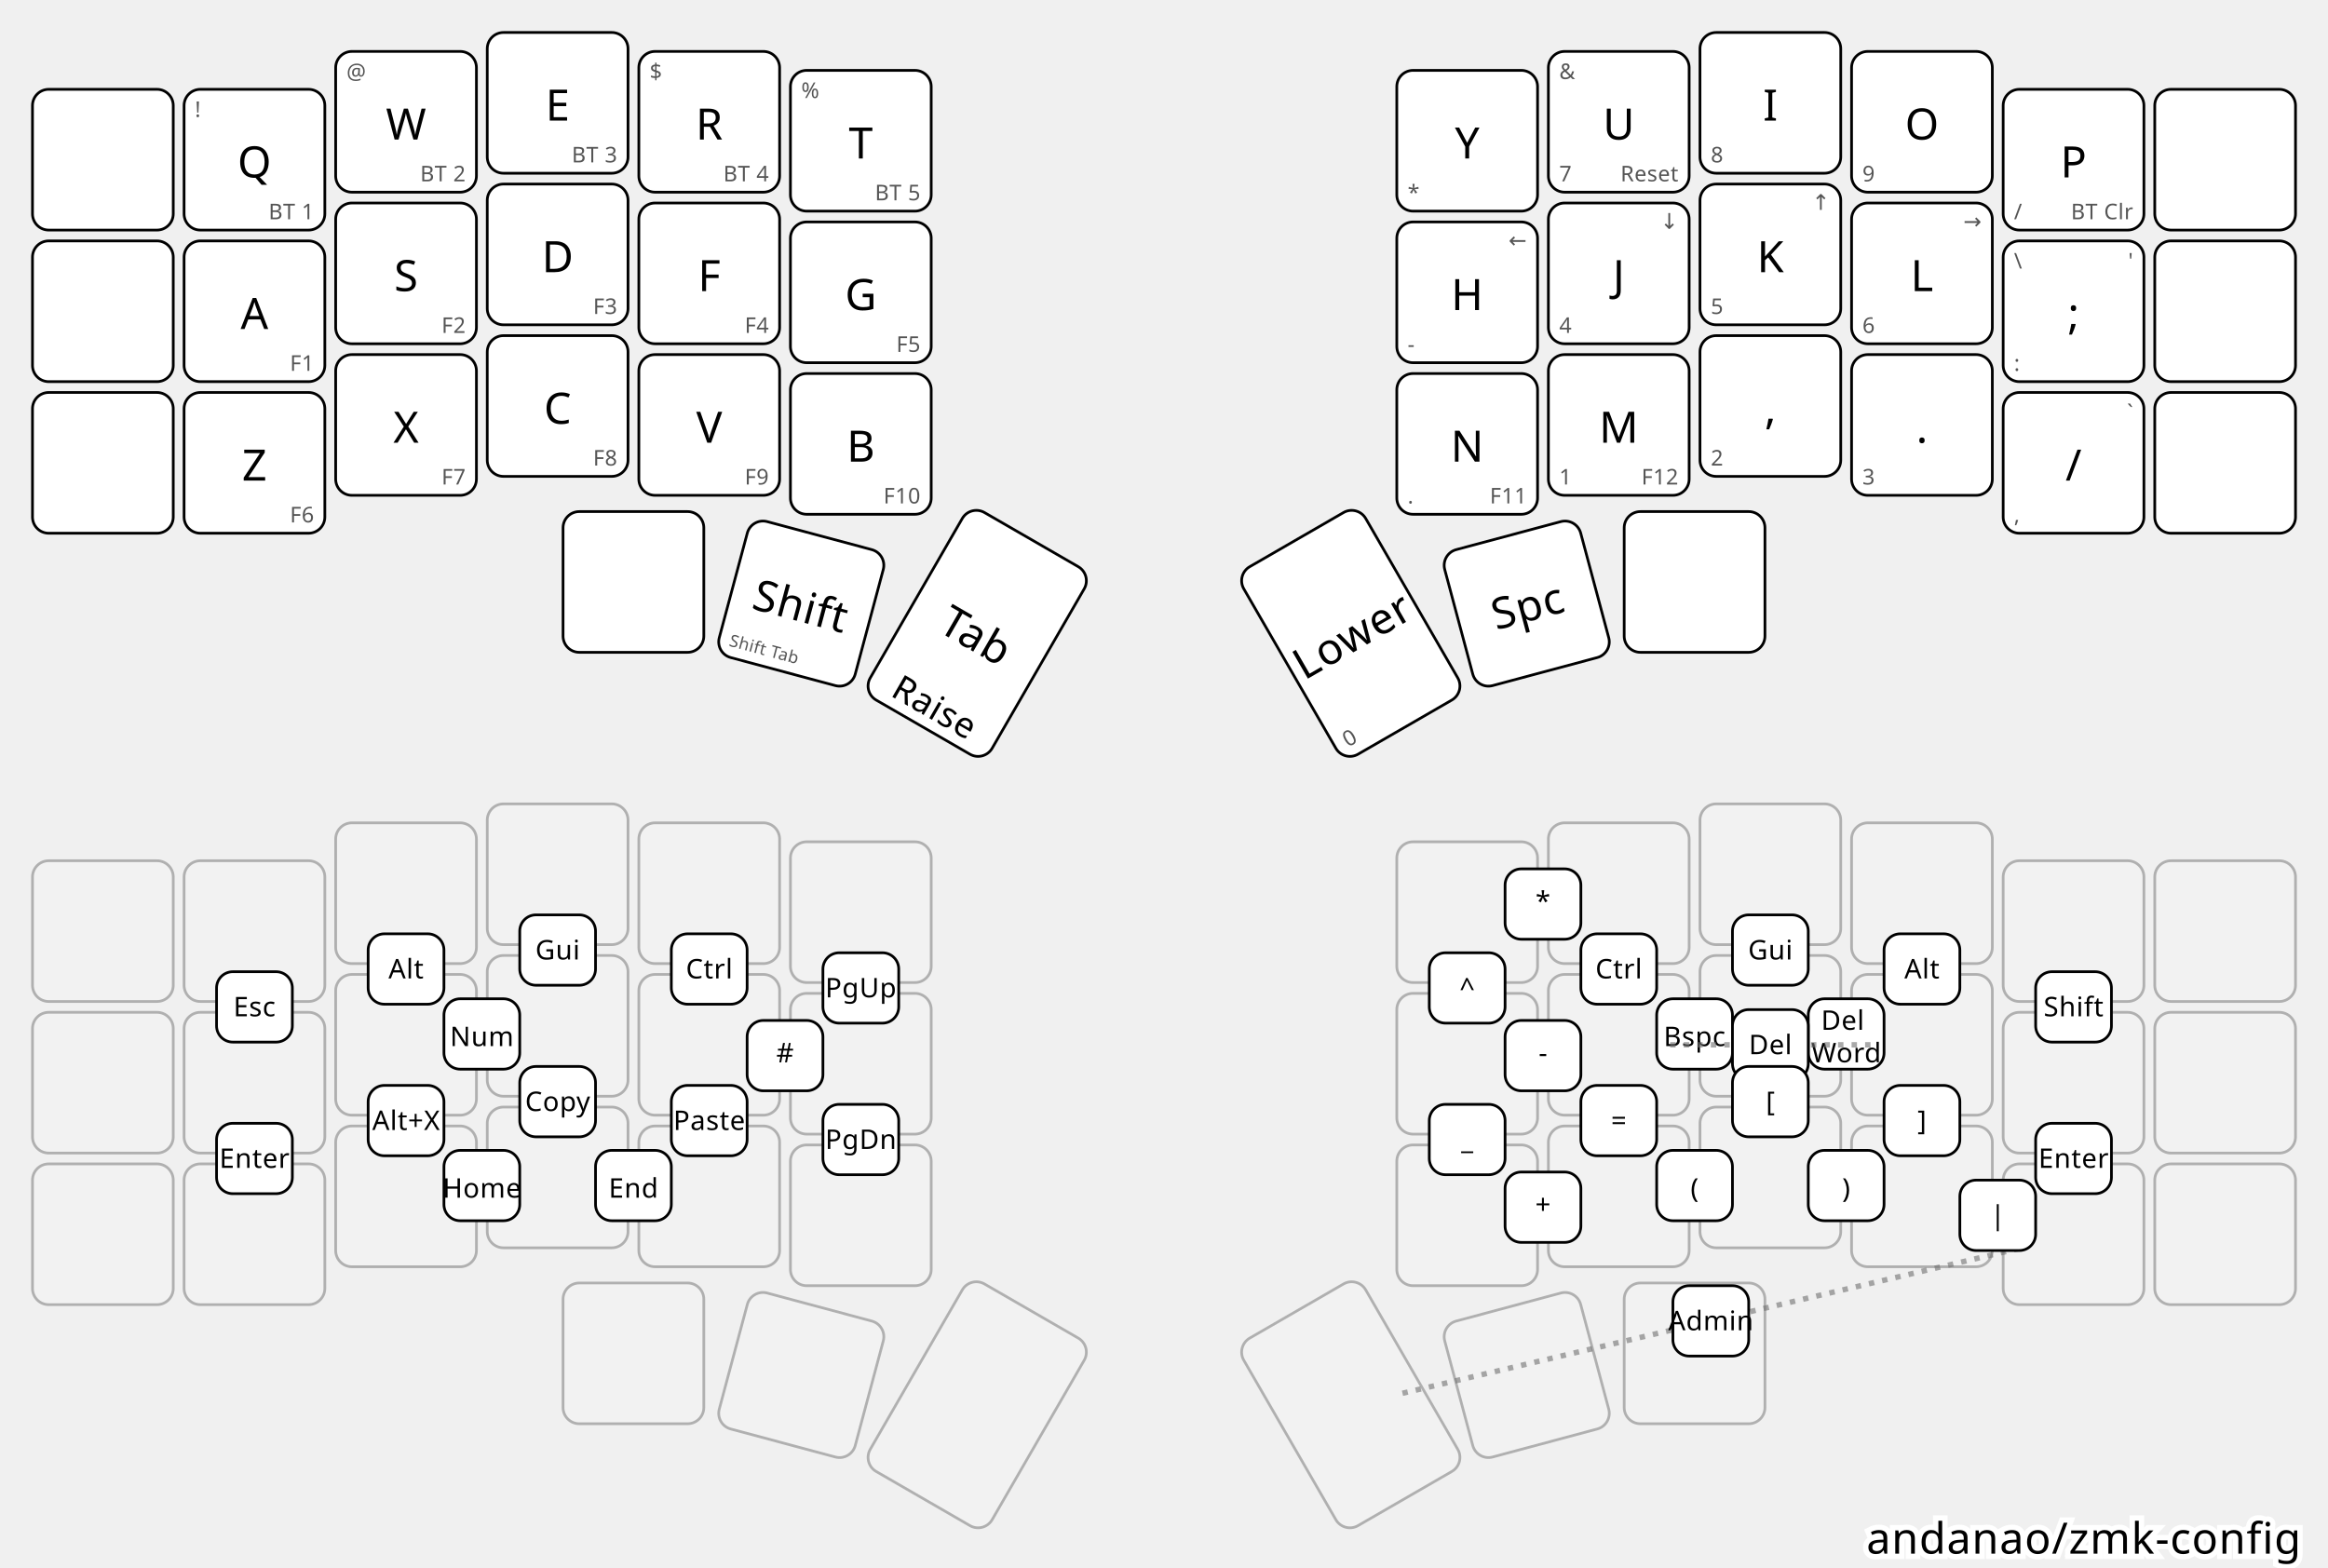
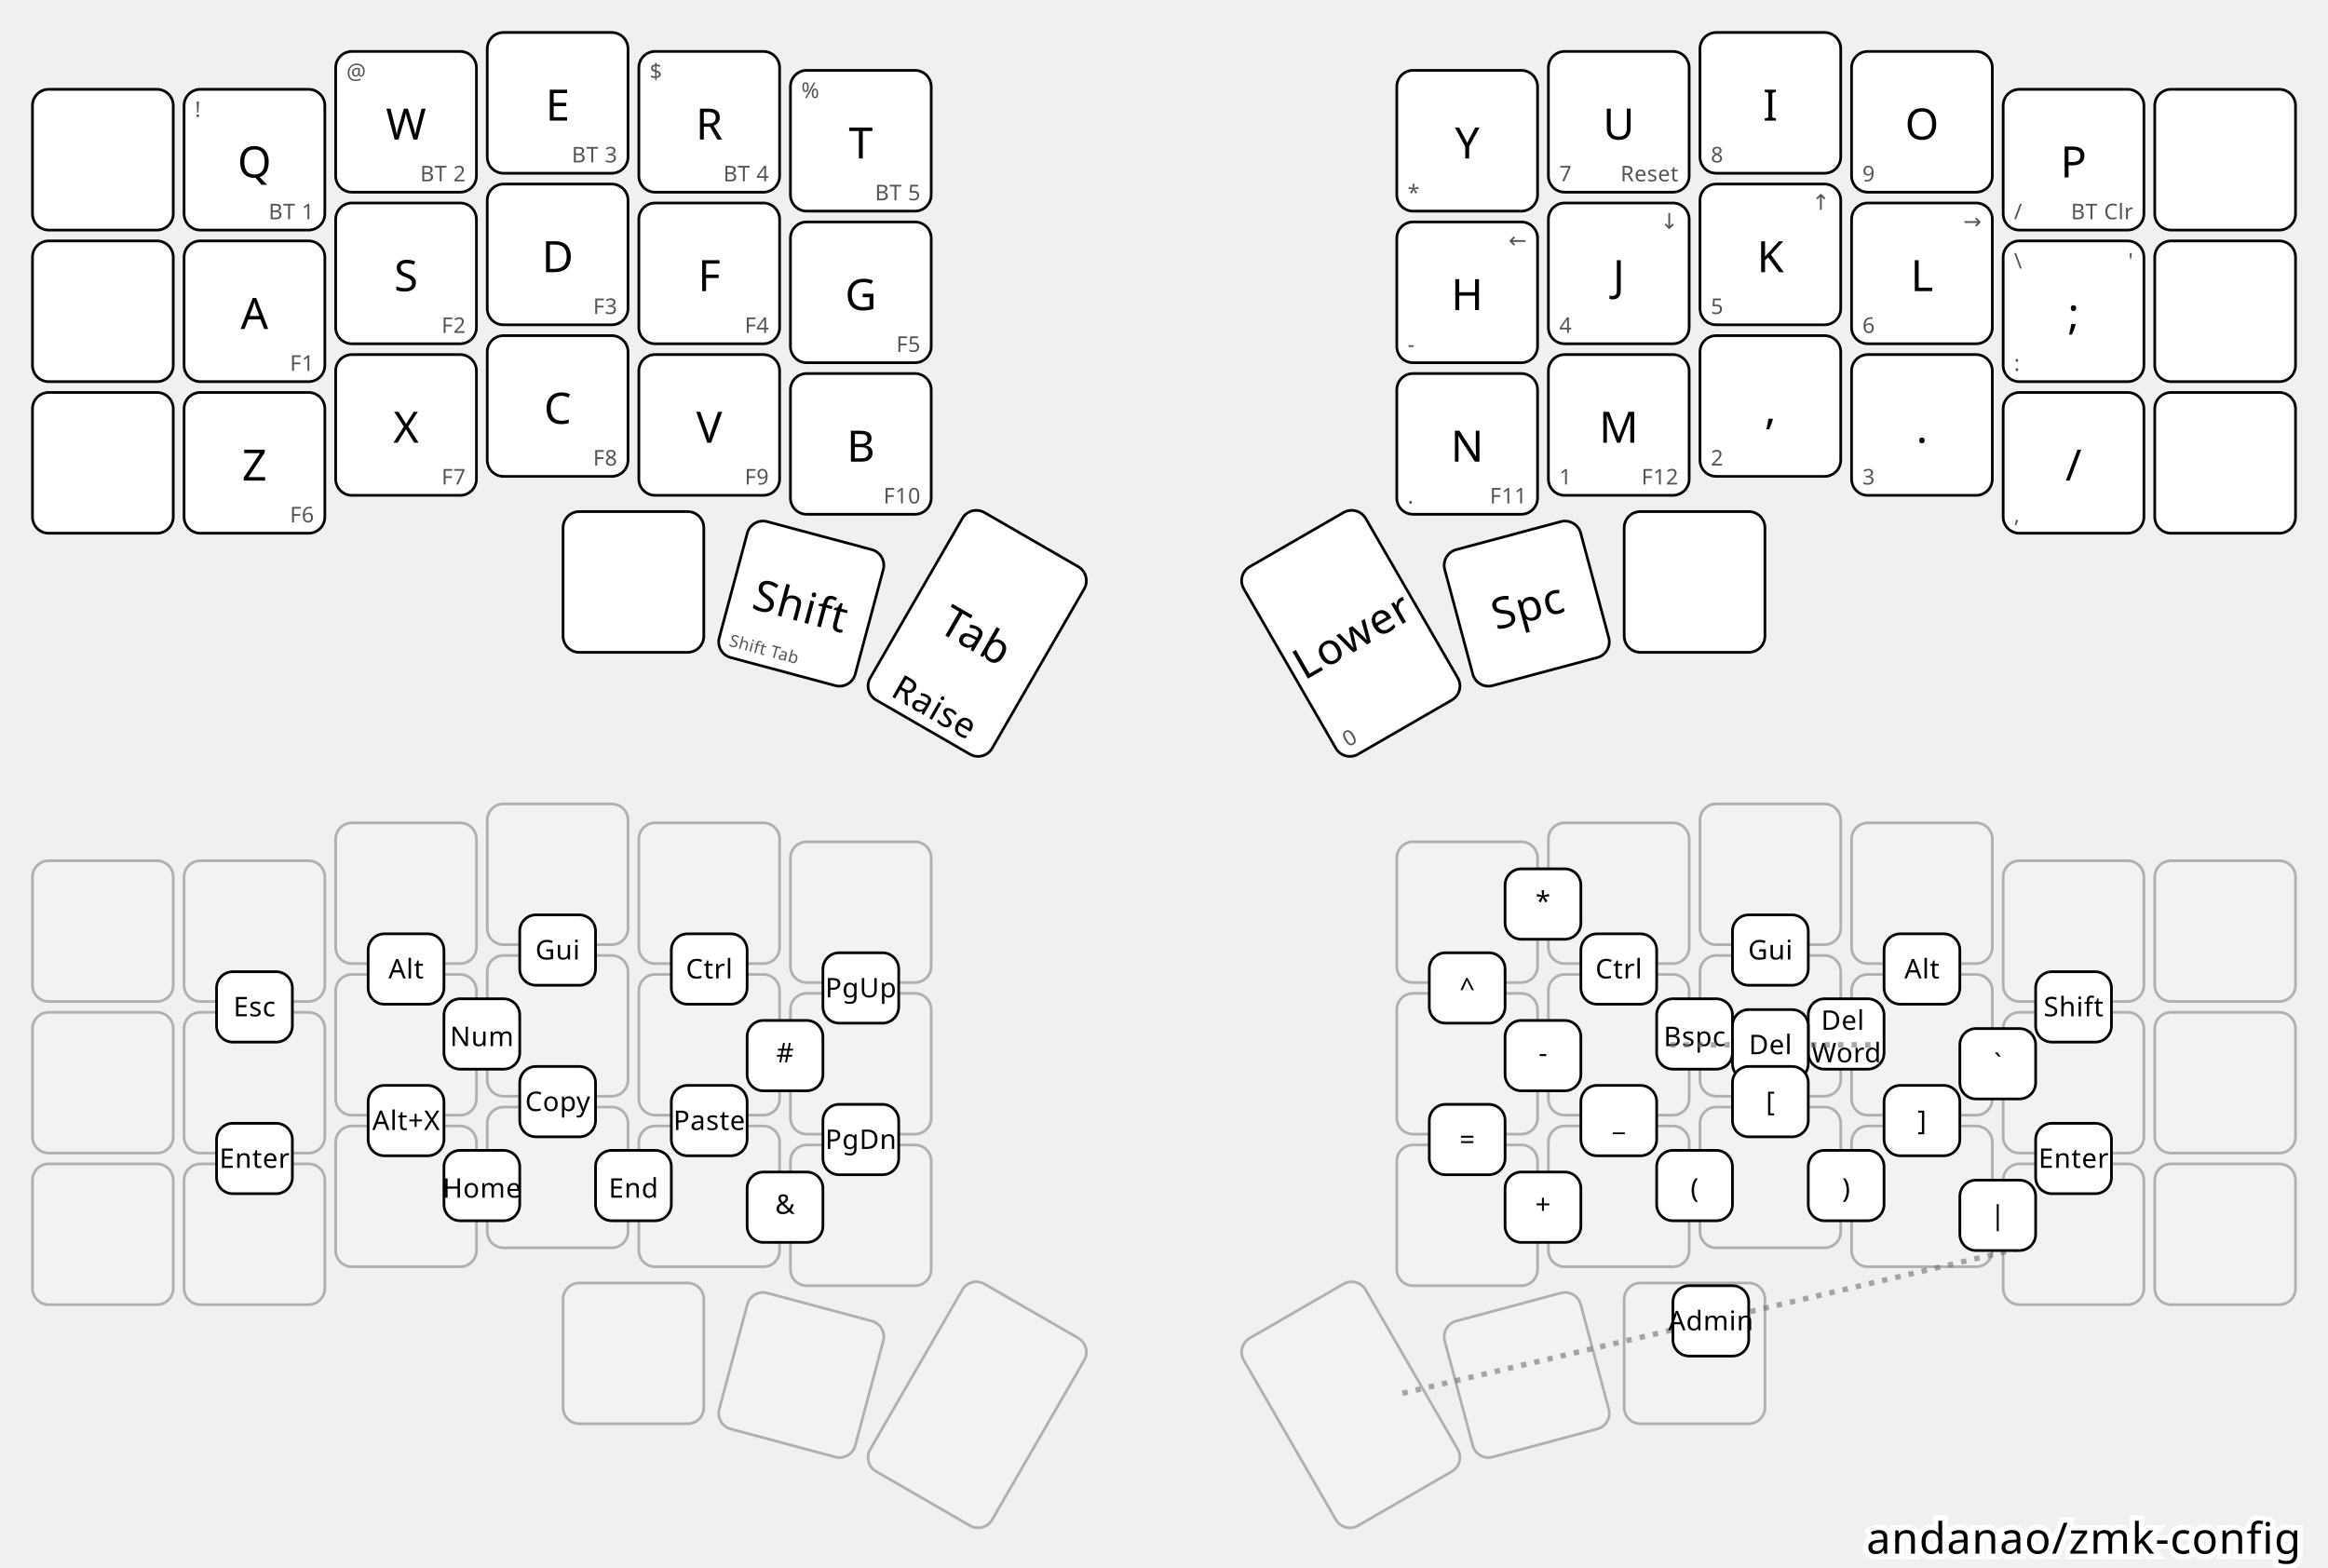
<svg xmlns="http://www.w3.org/2000/svg" xmlns:xlink="http://www.w3.org/1999/xlink" width="860" height="579" viewBox="0 0 860 579" class="keymap">
  <defs>/* start glyphs */
<svg id="mdi:play-pause">
      <svg id="mdi-play-pause" viewBox="0 0 24 24">
        <path d="M3,5V19L11,12M13,19H16V5H13M18,5V19H21V5" />
      </svg>
    </svg>
    <svg id="mdi:skip-backward">
      <svg id="mdi-skip-backward" viewBox="0 0 24 24">
        <path d="M20,5V19L13,12M6,5V19H4V5M13,5V19L6,12" />
      </svg>
    </svg>
    <svg id="mdi:skip-forward">
      <svg id="mdi-skip-forward" viewBox="0 0 24 24">
        <path d="M4,5V19L11,12M18,5V19H20V5M11,5V19L18,12" />
      </svg>
    </svg>
    <svg id="mdi:volume-high">
      <svg id="mdi-volume-high" viewBox="0 0 24 24">
        <path d="M14,3.23V5.29C16.89,6.15 19,8.83 19,12C19,15.17 16.89,17.84 14,18.7V20.77C18,19.86 21,16.28 21,12C21,7.72 18,4.14 14,3.23M16.5,12C16.5,10.23 15.5,8.71 14,7.97V16C15.5,15.29 16.5,13.76 16.5,12M3,9V15H7L12,20V4L7,9H3Z" />
      </svg>
    </svg>
    <svg id="mdi:volume-medium">
      <svg id="mdi-volume-medium" viewBox="0 0 24 24">
        <path d="M5,9V15H9L14,20V4L9,9M18.5,12C18.5,10.23 17.5,8.71 16,7.97V16C17.5,15.29 18.5,13.76 18.5,12Z" />
      </svg>
    </svg>
  </defs>/* end glyphs */
<style>/* Deliberately monochrome: black on white, with a white-on-black variant
   for browsers in dark mode.

   Colours are literal hex rather than CSS custom properties. librsvg --
   what Emacs and most non-browser SVG viewers render with -- does not
   implement var() and silently falls back to black, and it ignores @media,
   so it gets the light variant below. */

svg path { fill: inherit; }

svg.keymap {
    fill: #000;
    background-color: #fff;
    font-family: Calibri, system-ui, sans-serif;
    font-size: 16px;
    font-kerning: normal;
    text-rendering: optimizeLegibility;
}

/* Keys need an outline here. The palettes keymap-drawer ships rely on the
   key fill contrasting with a coloured page; white-on-white has none. */
rect.key, rect.combo, rect.combo-separate { fill: #fff; stroke: #000; stroke-width: 1; }
rect.held, rect.combo.held                { fill: #d0d0d0; }
.layer-Combos rect.key                    { fill: #f2f2f2; stroke: #b0b0b0; }
path.combo { stroke: #707070; stroke-width: 2; stroke-dasharray: 2, 3; opacity: 0.6; fill: none; }

text {
    text-anchor: middle;
    dominant-baseline: middle;
    letter-spacing: 0.02em;
}

text.tap     { font-weight: 500; }
text.hold    { font-weight: 400; font-size: 13px; }
text.shifted { font-weight: 400; font-size: 11px; }
text.combo, text.left, text.right { font-size: 10px; }
/* 8px rather than the 10px of other secondary legends: the overview puts
   two corner legends on the same key edge (e.g. Num's "Boot" beside
   Admin's "BT 2"), which overlaps at anything larger. */
text.tl, text.tr, text.bl, text.br { font-size: 8px; }

text.hold, text.bl, text.br    { text-anchor: middle; dominant-baseline: auto; }
text.shifted, text.tl, text.tr { text-anchor: middle; dominant-baseline: hanging; }
text.left, text.tl, text.bl    { text-anchor: start; }
text.right, text.tr, text.br   { text-anchor: end; }

text.layer-activator { text-decoration: underline; }
text.combo.hold, text.combo.shifted, text.combo.left, text.combo.right { font-size: 8px; }

/* Without colour the overview's corner legends are told apart by position
   alone: tl=Raise, tr=Lower, bl=Num, br=Admin. Grey keeps them from
   competing with the base-layer legend in the middle of the key. */
text.tl, text.tr, text.bl, text.br,
use.tl, use.tr, use.bl, use.br { fill: #555; }

text.label, text.footer { fill: #000; stroke: #fff; stroke-width: 4; paint-order: stroke; }
text.label  { font-weight: bold; text-anchor: start; }
text.footer { text-anchor: end; dominant-baseline: auto; }

.icon-tabler &gt; path                             { fill: inherit; stroke: inherit; stroke-width: 2; }
.icon-tabler &gt; path[stroke="none"][fill="none"] { visibility: hidden; }

/* Browsers only; librsvg ignores @media and keeps the light variant.
   Delete this block for light-only output. */
@media (prefers-color-scheme: dark) {
    svg.keymap { fill: #fff; background-color: #000; }
    rect.key, rect.combo, rect.combo-separate { fill: #000; stroke: #fff; }
    rect.held, rect.combo.held                { fill: #444; }
    .layer-Combos rect.key                    { fill: #1a1a1a; stroke: #666; }
    path.combo { stroke: #909090; }
    text.tl, text.tr, text.bl, text.br,
    use.tl, use.tr, use.bl, use.br { fill: #aaa; }
    text.label, text.footer { fill: #fff; stroke: #000; }
}
</style>
  <g transform="translate(10, 0)" class="layer-Base">
    <g transform="translate(0, 10)">
      <g transform="translate(28, 49)" class="key keypos-0">
        <rect rx="6" ry="6" x="-26" y="-26" width="52" height="52" class="key" />
      </g>
      <g transform="translate(84, 49)" class="key keypos-1">
        <rect rx="6" ry="6" x="-26" y="-26" width="52" height="52" class="key" />
        <text x="0" y="1" class="key tap">Q</text>
        <text x="-22" y="-22" class="key tl">!</text>
        <text x="22" y="22" class="key br">BT 1</text>
      </g>
      <g transform="translate(140, 35)" class="key keypos-2">
        <rect rx="6" ry="6" x="-26" y="-26" width="52" height="52" class="key" />
        <text x="0" y="1" class="key tap">W</text>
        <text x="-22" y="-22" class="key tl">@</text>
        <text x="22" y="22" class="key br">BT 2</text>
      </g>
      <g transform="translate(196, 28)" class="key keypos-3">
        <rect rx="6" ry="6" x="-26" y="-26" width="52" height="52" class="key" />
        <text x="0" y="1" class="key tap">E</text>
        <text x="22" y="22" class="key br">BT 3</text>
      </g>
      <g transform="translate(252, 35)" class="key keypos-4">
        <rect rx="6" ry="6" x="-26" y="-26" width="52" height="52" class="key" />
        <text x="0" y="1" class="key tap">R</text>
        <text x="-22" y="-22" class="key tl">$</text>
        <text x="22" y="22" class="key br">BT 4</text>
      </g>
      <g transform="translate(308, 42)" class="key keypos-5">
        <rect rx="6" ry="6" x="-26" y="-26" width="52" height="52" class="key" />
        <text x="0" y="1" class="key tap">T</text>
        <text x="-22" y="-22" class="key tl">%</text>
        <text x="22" y="22" class="key br">BT 5</text>
      </g>
      <g transform="translate(532, 42)" class="key keypos-6">
        <rect rx="6" ry="6" x="-26" y="-26" width="52" height="52" class="key" />
        <text x="0" y="1" class="key tap">Y</text>
        <text x="-22" y="22" class="key bl">*</text>
      </g>
      <g transform="translate(588, 35)" class="key keypos-7">
        <rect rx="6" ry="6" x="-26" y="-26" width="52" height="52" class="key" />
        <text x="0" y="1" class="key tap">U</text>
-         <text x="-22" y="-22" class="key tl">&amp;</text>
        <text x="-22" y="22" class="key bl">7</text>
        <text x="22" y="22" class="key br">Reset</text>
      </g>
      <g transform="translate(644, 28)" class="key keypos-8">
        <rect rx="6" ry="6" x="-26" y="-26" width="52" height="52" class="key" />
        <text x="0" y="1" class="key tap">I</text>
        <text x="-22" y="22" class="key bl">8</text>
      </g>
      <g transform="translate(700, 35)" class="key keypos-9">
        <rect rx="6" ry="6" x="-26" y="-26" width="52" height="52" class="key" />
        <text x="0" y="1" class="key tap">O</text>
        <text x="-22" y="22" class="key bl">9</text>
      </g>
      <g transform="translate(756, 49)" class="key keypos-10">
        <rect rx="6" ry="6" x="-26" y="-26" width="52" height="52" class="key" />
        <text x="0" y="1" class="key tap">P</text>
        <text x="-22" y="22" class="key bl">/</text>
        <text x="22" y="22" class="key br">BT Clr</text>
      </g>
      <g transform="translate(812, 49)" class="key keypos-11">
        <rect rx="6" ry="6" x="-26" y="-26" width="52" height="52" class="key" />
      </g>
      <g transform="translate(28, 105)" class="key keypos-12">
        <rect rx="6" ry="6" x="-26" y="-26" width="52" height="52" class="key" />
      </g>
      <g transform="translate(84, 105)" class="key keypos-13">
        <rect rx="6" ry="6" x="-26" y="-26" width="52" height="52" class="key" />
        <text x="0" y="1" class="key tap">A</text>
        <text x="22" y="22" class="key br">F1</text>
      </g>
      <g transform="translate(140, 91)" class="key keypos-14">
        <rect rx="6" ry="6" x="-26" y="-26" width="52" height="52" class="key" />
        <text x="0" y="1" class="key tap">S</text>
        <text x="22" y="22" class="key br">F2</text>
      </g>
      <g transform="translate(196, 84)" class="key keypos-15">
        <rect rx="6" ry="6" x="-26" y="-26" width="52" height="52" class="key" />
        <text x="0" y="1" class="key tap">D</text>
        <text x="22" y="22" class="key br">F3</text>
      </g>
      <g transform="translate(252, 91)" class="key keypos-16">
        <rect rx="6" ry="6" x="-26" y="-26" width="52" height="52" class="key" />
        <text x="0" y="1" class="key tap">F</text>
        <text x="22" y="22" class="key br">F4</text>
      </g>
      <g transform="translate(308, 98)" class="key keypos-17">
        <rect rx="6" ry="6" x="-26" y="-26" width="52" height="52" class="key" />
        <text x="0" y="1" class="key tap">G</text>
        <text x="22" y="22" class="key br">F5</text>
      </g>
      <g transform="translate(532, 98)" class="key keypos-18">
        <rect rx="6" ry="6" x="-26" y="-26" width="52" height="52" class="key" />
        <text x="0" y="1" class="key tap">H</text>
        <text x="22" y="-22" class="key tr">←</text>
        <text x="-22" y="22" class="key bl">-</text>
        <use href="#mdi:skip-backward" xlink:href="#mdi:skip-backward" x="12" y="12" height="10" width="10.0" class="key br glyph mdi:skip-backward" />
      </g>
      <g transform="translate(588, 91)" class="key keypos-19">
        <rect rx="6" ry="6" x="-26" y="-26" width="52" height="52" class="key" />
        <text x="0" y="1" class="key tap">J</text>
        <text x="22" y="-22" class="key tr">↓</text>
        <text x="-22" y="22" class="key bl">4</text>
        <use href="#mdi:volume-medium" xlink:href="#mdi:volume-medium" x="12" y="12" height="10" width="10.0" class="key br glyph mdi:volume-medium" />
      </g>
      <g transform="translate(644, 84)" class="key keypos-20">
        <rect rx="6" ry="6" x="-26" y="-26" width="52" height="52" class="key" />
        <text x="0" y="1" class="key tap">K</text>
        <text x="22" y="-22" class="key tr">↑</text>
        <text x="-22" y="22" class="key bl">5</text>
        <use href="#mdi:volume-high" xlink:href="#mdi:volume-high" x="12" y="12" height="10" width="10.0" class="key br glyph mdi:volume-high" />
      </g>
      <g transform="translate(700, 91)" class="key keypos-21">
        <rect rx="6" ry="6" x="-26" y="-26" width="52" height="52" class="key" />
        <text x="0" y="1" class="key tap">L</text>
        <text x="22" y="-22" class="key tr">→</text>
        <text x="-22" y="22" class="key bl">6</text>
        <use href="#mdi:skip-forward" xlink:href="#mdi:skip-forward" x="12" y="12" height="10" width="10.0" class="key br glyph mdi:skip-forward" />
      </g>
      <g transform="translate(756, 105)" class="key keypos-22">
        <rect rx="6" ry="6" x="-26" y="-26" width="52" height="52" class="key" />
        <text x="0" y="1" class="key tap">;</text>
        <text x="-22" y="-22" class="key tl">\</text>
        <text x="22" y="-22" class="key tr">'</text>
        <text x="-22" y="22" class="key bl">:</text>
      </g>
      <g transform="translate(812, 105)" class="key keypos-23">
        <rect rx="6" ry="6" x="-26" y="-26" width="52" height="52" class="key" />
      </g>
      <g transform="translate(28, 161)" class="key keypos-24">
        <rect rx="6" ry="6" x="-26" y="-26" width="52" height="52" class="key" />
      </g>
      <g transform="translate(84, 161)" class="key keypos-25">
        <rect rx="6" ry="6" x="-26" y="-26" width="52" height="52" class="key" />
        <text x="0" y="1" class="key tap">Z</text>
        <text x="22" y="22" class="key br">F6</text>
      </g>
      <g transform="translate(140, 147)" class="key keypos-26">
        <rect rx="6" ry="6" x="-26" y="-26" width="52" height="52" class="key" />
        <text x="0" y="1" class="key tap">X</text>
        <text x="22" y="22" class="key br">F7</text>
      </g>
      <g transform="translate(196, 140)" class="key keypos-27">
        <rect rx="6" ry="6" x="-26" y="-26" width="52" height="52" class="key" />
        <text x="0" y="1" class="key tap">C</text>
        <text x="22" y="22" class="key br">F8</text>
      </g>
      <g transform="translate(252, 147)" class="key keypos-28">
        <rect rx="6" ry="6" x="-26" y="-26" width="52" height="52" class="key" />
        <text x="0" y="1" class="key tap">V</text>
        <text x="22" y="22" class="key br">F9</text>
      </g>
      <g transform="translate(308, 154)" class="key keypos-29">
        <rect rx="6" ry="6" x="-26" y="-26" width="52" height="52" class="key" />
        <text x="0" y="1" class="key tap">B</text>
        <text x="22" y="22" class="key br">F10</text>
      </g>
      <g transform="translate(532, 154)" class="key keypos-30">
        <rect rx="6" ry="6" x="-26" y="-26" width="52" height="52" class="key" />
        <text x="0" y="1" class="key tap">N</text>
        <text x="-22" y="22" class="key bl">.</text>
        <text x="22" y="22" class="key br">F11</text>
      </g>
      <g transform="translate(588, 147)" class="key keypos-31">
        <rect rx="6" ry="6" x="-26" y="-26" width="52" height="52" class="key" />
        <text x="0" y="1" class="key tap">M</text>
        <text x="-22" y="22" class="key bl">1</text>
        <text x="22" y="22" class="key br">F12</text>
      </g>
      <g transform="translate(644, 140)" class="key keypos-32">
        <rect rx="6" ry="6" x="-26" y="-26" width="52" height="52" class="key" />
        <text x="0" y="1" class="key tap">,</text>
        <text x="-22" y="22" class="key bl">2</text>
      </g>
      <g transform="translate(700, 147)" class="key keypos-33">
        <rect rx="6" ry="6" x="-26" y="-26" width="52" height="52" class="key" />
        <text x="0" y="1" class="key tap">.</text>
        <text x="-22" y="22" class="key bl">3</text>
      </g>
      <g transform="translate(756, 161)" class="key keypos-34">
        <rect rx="6" ry="6" x="-26" y="-26" width="52" height="52" class="key" />
        <text x="0" y="1" class="key tap">/</text>
-         <text x="22" y="-22" class="key tr">`</text>
        <text x="-22" y="22" class="key bl">,</text>
      </g>
      <g transform="translate(812, 161)" class="key keypos-35">
        <rect rx="6" ry="6" x="-26" y="-26" width="52" height="52" class="key" />
      </g>
      <g transform="translate(224, 205)" class="key keypos-36">
        <rect rx="6" ry="6" x="-26" y="-26" width="52" height="52" class="key" />
      </g>
      <g transform="translate(286, 213) rotate(15.0)" class="key keypos-37">
        <rect rx="6" ry="6" x="-26" y="-26" width="52" height="52" class="key" />
        <text x="0" y="1" class="key tap">Shift</text>
        <text x="-22" y="22" class="key bl">
          <tspan style="font-size: 78%">Shift Tab</tspan>
        </text>
      </g>
      <g transform="translate(351, 224) rotate(30.0)" class="key keypos-38">
        <rect rx="6" ry="6" x="-26" y="-40" width="52" height="80" class="key" />
        <text x="0" y="1" class="key tap">Tab</text>
        <text x="0" y="36" class="key hold">Raise</text>
      </g>
      <g transform="translate(489, 224) rotate(-30.0)" class="key keypos-39">
        <rect rx="6" ry="6" x="-26" y="-40" width="52" height="80" class="key" />
        <text x="0" y="1" class="key tap">Lower</text>
        <text x="-22" y="36" class="key bl">0</text>
      </g>
      <g transform="translate(554, 213) rotate(-15.0)" class="key keypos-40">
        <rect rx="6" ry="6" x="-26" y="-26" width="52" height="52" class="key" />
        <text x="0" y="1" class="key tap">Spc</text>
        <use href="#mdi:play-pause" xlink:href="#mdi:play-pause" x="12" y="12" height="10" width="10.0" class="key br glyph mdi:play-pause" />
      </g>
      <g transform="translate(616, 205)" class="key keypos-41">
        <rect rx="6" ry="6" x="-26" y="-26" width="52" height="52" class="key" />
      </g>
    </g>
  </g>
  <g transform="translate(10, 285)" class="layer-Combos">
    <g transform="translate(0, 10)">
      <g transform="translate(28, 49)" class="key keypos-0">
        <rect rx="6" ry="6" x="-26" y="-26" width="52" height="52" class="key" />
      </g>
      <g transform="translate(84, 49)" class="key keypos-1">
        <rect rx="6" ry="6" x="-26" y="-26" width="52" height="52" class="key" />
      </g>
      <g transform="translate(140, 35)" class="key keypos-2">
        <rect rx="6" ry="6" x="-26" y="-26" width="52" height="52" class="key" />
      </g>
      <g transform="translate(196, 28)" class="key keypos-3">
        <rect rx="6" ry="6" x="-26" y="-26" width="52" height="52" class="key" />
      </g>
      <g transform="translate(252, 35)" class="key keypos-4">
        <rect rx="6" ry="6" x="-26" y="-26" width="52" height="52" class="key" />
      </g>
      <g transform="translate(308, 42)" class="key keypos-5">
        <rect rx="6" ry="6" x="-26" y="-26" width="52" height="52" class="key" />
      </g>
      <g transform="translate(532, 42)" class="key keypos-6">
        <rect rx="6" ry="6" x="-26" y="-26" width="52" height="52" class="key" />
      </g>
      <g transform="translate(588, 35)" class="key keypos-7">
        <rect rx="6" ry="6" x="-26" y="-26" width="52" height="52" class="key" />
      </g>
      <g transform="translate(644, 28)" class="key keypos-8">
        <rect rx="6" ry="6" x="-26" y="-26" width="52" height="52" class="key" />
      </g>
      <g transform="translate(700, 35)" class="key keypos-9">
        <rect rx="6" ry="6" x="-26" y="-26" width="52" height="52" class="key" />
      </g>
      <g transform="translate(756, 49)" class="key keypos-10">
        <rect rx="6" ry="6" x="-26" y="-26" width="52" height="52" class="key" />
      </g>
      <g transform="translate(812, 49)" class="key keypos-11">
        <rect rx="6" ry="6" x="-26" y="-26" width="52" height="52" class="key" />
      </g>
      <g transform="translate(28, 105)" class="key keypos-12">
        <rect rx="6" ry="6" x="-26" y="-26" width="52" height="52" class="key" />
      </g>
      <g transform="translate(84, 105)" class="key keypos-13">
        <rect rx="6" ry="6" x="-26" y="-26" width="52" height="52" class="key" />
      </g>
      <g transform="translate(140, 91)" class="key keypos-14">
        <rect rx="6" ry="6" x="-26" y="-26" width="52" height="52" class="key" />
      </g>
      <g transform="translate(196, 84)" class="key keypos-15">
        <rect rx="6" ry="6" x="-26" y="-26" width="52" height="52" class="key" />
      </g>
      <g transform="translate(252, 91)" class="key keypos-16">
        <rect rx="6" ry="6" x="-26" y="-26" width="52" height="52" class="key" />
      </g>
      <g transform="translate(308, 98)" class="key keypos-17">
        <rect rx="6" ry="6" x="-26" y="-26" width="52" height="52" class="key" />
      </g>
      <g transform="translate(532, 98)" class="key keypos-18">
        <rect rx="6" ry="6" x="-26" y="-26" width="52" height="52" class="key" />
      </g>
      <g transform="translate(588, 91)" class="key keypos-19">
        <rect rx="6" ry="6" x="-26" y="-26" width="52" height="52" class="key" />
      </g>
      <g transform="translate(644, 84)" class="key keypos-20">
        <rect rx="6" ry="6" x="-26" y="-26" width="52" height="52" class="key" />
      </g>
      <g transform="translate(700, 91)" class="key keypos-21">
        <rect rx="6" ry="6" x="-26" y="-26" width="52" height="52" class="key" />
      </g>
      <g transform="translate(756, 105)" class="key keypos-22">
        <rect rx="6" ry="6" x="-26" y="-26" width="52" height="52" class="key" />
      </g>
      <g transform="translate(812, 105)" class="key keypos-23">
        <rect rx="6" ry="6" x="-26" y="-26" width="52" height="52" class="key" />
      </g>
      <g transform="translate(28, 161)" class="key keypos-24">
        <rect rx="6" ry="6" x="-26" y="-26" width="52" height="52" class="key" />
      </g>
      <g transform="translate(84, 161)" class="key keypos-25">
        <rect rx="6" ry="6" x="-26" y="-26" width="52" height="52" class="key" />
      </g>
      <g transform="translate(140, 147)" class="key keypos-26">
        <rect rx="6" ry="6" x="-26" y="-26" width="52" height="52" class="key" />
      </g>
      <g transform="translate(196, 140)" class="key keypos-27">
        <rect rx="6" ry="6" x="-26" y="-26" width="52" height="52" class="key" />
      </g>
      <g transform="translate(252, 147)" class="key keypos-28">
        <rect rx="6" ry="6" x="-26" y="-26" width="52" height="52" class="key" />
      </g>
      <g transform="translate(308, 154)" class="key keypos-29">
        <rect rx="6" ry="6" x="-26" y="-26" width="52" height="52" class="key" />
      </g>
      <g transform="translate(532, 154)" class="key keypos-30">
        <rect rx="6" ry="6" x="-26" y="-26" width="52" height="52" class="key" />
      </g>
      <g transform="translate(588, 147)" class="key keypos-31">
        <rect rx="6" ry="6" x="-26" y="-26" width="52" height="52" class="key" />
      </g>
      <g transform="translate(644, 140)" class="key keypos-32">
        <rect rx="6" ry="6" x="-26" y="-26" width="52" height="52" class="key" />
      </g>
      <g transform="translate(700, 147)" class="key keypos-33">
        <rect rx="6" ry="6" x="-26" y="-26" width="52" height="52" class="key" />
      </g>
      <g transform="translate(756, 161)" class="key keypos-34">
        <rect rx="6" ry="6" x="-26" y="-26" width="52" height="52" class="key" />
      </g>
      <g transform="translate(812, 161)" class="key keypos-35">
        <rect rx="6" ry="6" x="-26" y="-26" width="52" height="52" class="key" />
      </g>
      <g transform="translate(224, 205)" class="key keypos-36">
        <rect rx="6" ry="6" x="-26" y="-26" width="52" height="52" class="key" />
      </g>
      <g transform="translate(286, 213) rotate(15.0)" class="key keypos-37">
        <rect rx="6" ry="6" x="-26" y="-26" width="52" height="52" class="key" />
      </g>
      <g transform="translate(351, 224) rotate(30.0)" class="key keypos-38">
        <rect rx="6" ry="6" x="-26" y="-40" width="52" height="80" class="key" />
      </g>
      <g transform="translate(489, 224) rotate(-30.0)" class="key keypos-39">
        <rect rx="6" ry="6" x="-26" y="-40" width="52" height="80" class="key" />
      </g>
      <g transform="translate(554, 213) rotate(-15.0)" class="key keypos-40">
        <rect rx="6" ry="6" x="-26" y="-26" width="52" height="52" class="key" />
      </g>
      <g transform="translate(616, 205)" class="key keypos-41">
        <rect rx="6" ry="6" x="-26" y="-26" width="52" height="52" class="key" />
      </g>
      <g class="combo combopos-0">
        <rect rx="6" ry="6" x="238" y="50" width="28" height="26" class="combo" />
        <text x="252" y="63" class="combo tap">Ctrl</text>
      </g>
      <g class="combo combopos-1">
        <rect rx="6" ry="6" x="574" y="50" width="28" height="26" class="combo" />
        <text x="588" y="63" class="combo tap">Ctrl</text>
      </g>
      <g class="combo combopos-2">
        <rect rx="6" ry="6" x="182" y="43" width="28" height="26" class="combo" />
        <text x="196" y="56" class="combo tap">Gui</text>
      </g>
      <g class="combo combopos-3">
        <rect rx="6" ry="6" x="630" y="43" width="28" height="26" class="combo" />
        <text x="644" y="56" class="combo tap">Gui</text>
      </g>
      <g class="combo combopos-4">
        <rect rx="6" ry="6" x="126" y="50" width="28" height="26" class="combo" />
        <text x="140" y="63" class="combo tap">Alt</text>
      </g>
      <g class="combo combopos-5">
        <rect rx="6" ry="6" x="686" y="50" width="28" height="26" class="combo" />
        <text x="700" y="63" class="combo tap">Alt</text>
      </g>
      <g class="combo combopos-6">
        <rect rx="6" ry="6" x="742" y="64" width="28" height="26" class="combo" />
        <text x="756" y="77" class="combo tap">Shift</text>
      </g>
      <g class="combo combopos-7">
        <rect rx="6" ry="6" x="70" y="64" width="28" height="26" class="combo" />
        <text x="84" y="77" class="combo tap">Esc</text>
      </g>
      <g class="combo combopos-8">
        <rect rx="6" ry="6" x="126" y="106" width="28" height="26" class="combo" />
        <text x="140" y="119" class="combo tap">Alt+X</text>
      </g>
      <g class="combo combopos-11">
        <rect rx="6" ry="6" x="294" y="57" width="28" height="26" class="combo" />
        <text x="308" y="70" class="combo tap">PgUp</text>
      </g>
      <g class="combo combopos-12">
        <rect rx="6" ry="6" x="294" y="113" width="28" height="26" class="combo" />
        <text x="308" y="126" class="combo tap">PgDn</text>
      </g>
      <g class="combo combopos-13">
        <rect rx="6" ry="6" x="154" y="130" width="28" height="26" class="combo" />
        <text x="168" y="144" class="combo tap">Home</text>
      </g>
      <g class="combo combopos-14">
        <rect rx="6" ry="6" x="210" y="130" width="28" height="26" class="combo" />
        <text x="224" y="144" class="combo tap">End</text>
      </g>
      <g class="combo combopos-15">
        <rect rx="6" ry="6" x="154" y="74" width="28" height="26" class="combo" />
        <text x="168" y="88" class="combo tap">Num</text>
      </g>
      <g class="combo combopos-16">
        <path d="M622,193 l-115,27" class="combo" />
        <path d="M622,193 l115,-27" class="combo" />
        <rect rx="6" ry="6" x="608" y="180" width="28" height="26" class="combo" />
        <text x="622" y="193" class="combo tap">Admin</text>
      </g>
      <g class="combo combopos-17">
        <rect rx="6" ry="6" x="70" y="120" width="28" height="26" class="combo" />
        <text x="84" y="133" class="combo tap">Enter</text>
      </g>
      <g class="combo combopos-18">
        <rect rx="6" ry="6" x="742" y="120" width="28" height="26" class="combo" />
        <text x="756" y="133" class="combo tap">Enter</text>
      </g>
      <g class="combo combopos-19">
        <rect rx="6" ry="6" x="602" y="74" width="28" height="26" class="combo" />
        <text x="616" y="88" class="combo tap">Bspc</text>
      </g>
      <g class="combo combopos-20">
        <rect rx="6" ry="6" x="658" y="74" width="28" height="26" class="combo" />
        <text x="672" y="88" class="combo tap">
          <tspan x="672" dy="-0.6em">Del</tspan>
          <tspan x="672" dy="1.2em">Word</tspan>
        </text>
      </g>
      <g class="combo combopos-21">
        <path d="M644,91 l-37,0" class="combo" />
        <path d="M644,91 l37,0" class="combo" />
        <rect rx="6" ry="6" x="630" y="78" width="28" height="26" class="combo" />
        <text x="644" y="91" class="combo tap">Del</text>
      </g>
      <g class="combo combopos-22">
        <rect rx="6" ry="6" x="546" y="26" width="28" height="26" class="combo" />
        <text x="560" y="38" class="combo tap">*</text>
      </g>
      <g class="combo combopos-23">
        <rect rx="6" ry="6" x="266" y="82" width="28" height="26" class="combo" />
        <text x="280" y="94" class="combo tap">#</text>
      </g>
      <g class="combo combopos-24">
        <rect rx="6" ry="6" x="518" y="57" width="28" height="26" class="combo" />
        <text x="532" y="70" class="combo tap">^</text>
      </g>
      <g class="combo combopos-25">
        <rect rx="6" ry="6" x="714" y="141" width="28" height="26" class="combo" />
        <text x="728" y="154" class="combo tap">|</text>
      </g>
      <g class="combo combopos-26">
+         <rect rx="6" ry="6" x="714" y="85" width="28" height="26" class="combo" />
+         <text x="728" y="98" class="combo tap">`</text>
+       </g>
+       <g class="combo combopos-27">
+         <rect rx="6" ry="6" x="266" y="138" width="28" height="26" class="combo" />
+         <text x="280" y="150" class="combo tap">&amp;</text>
+       </g>
+       <g class="combo combopos-28">
        <rect rx="6" ry="6" x="546" y="82" width="28" height="26" class="combo" />
        <text x="560" y="94" class="combo tap">-</text>
      </g>
-       <g class="combo combopos-27">
+       <g class="combo combopos-29">
        <rect rx="6" ry="6" x="546" y="138" width="28" height="26" class="combo" />
        <text x="560" y="150" class="combo tap">+</text>
      </g>
-       <g class="combo combopos-28">
+       <g class="combo combopos-30">
        <rect rx="6" ry="6" x="574" y="106" width="28" height="26" class="combo" />
-         <text x="588" y="119" class="combo tap">=</text>
-       </g>
-       <g class="combo combopos-29">
+         <text x="588" y="119" class="combo tap">_</text>
+       </g>
+       <g class="combo combopos-31">
        <rect rx="6" ry="6" x="518" y="113" width="28" height="26" class="combo" />
-         <text x="532" y="126" class="combo tap">_</text>
-       </g>
-       <g class="combo combopos-30">
+         <text x="532" y="126" class="combo tap">=</text>
+       </g>
+       <g class="combo combopos-32">
        <rect rx="6" ry="6" x="630" y="99" width="28" height="26" class="combo" />
        <text x="644" y="112" class="combo tap">[</text>
      </g>
-       <g class="combo combopos-31">
+       <g class="combo combopos-33">
        <rect rx="6" ry="6" x="686" y="106" width="28" height="26" class="combo" />
        <text x="700" y="119" class="combo tap">]</text>
      </g>
-       <g class="combo combopos-32">
+       <g class="combo combopos-34">
        <rect rx="6" ry="6" x="602" y="130" width="28" height="26" class="combo" />
        <text x="616" y="144" class="combo tap">(</text>
      </g>
-       <g class="combo combopos-33">
+       <g class="combo combopos-35">
        <rect rx="6" ry="6" x="658" y="130" width="28" height="26" class="combo" />
        <text x="672" y="144" class="combo tap">)</text>
      </g>
-       <g class="combo combopos-34">
+       <g class="combo combopos-36">
        <rect rx="6" ry="6" x="182" y="99" width="28" height="26" class="combo" />
        <text x="196" y="112" class="combo tap">Copy</text>
      </g>
-       <g class="combo combopos-35">
+       <g class="combo combopos-37">
        <rect rx="6" ry="6" x="238" y="106" width="28" height="26" class="combo" />
        <text x="252" y="119" class="combo tap">Paste</text>
      </g>
    </g>
  </g>
  <text x="850.0" y="574.0" class="footer">andanao/zmk-config</text>
</svg>
